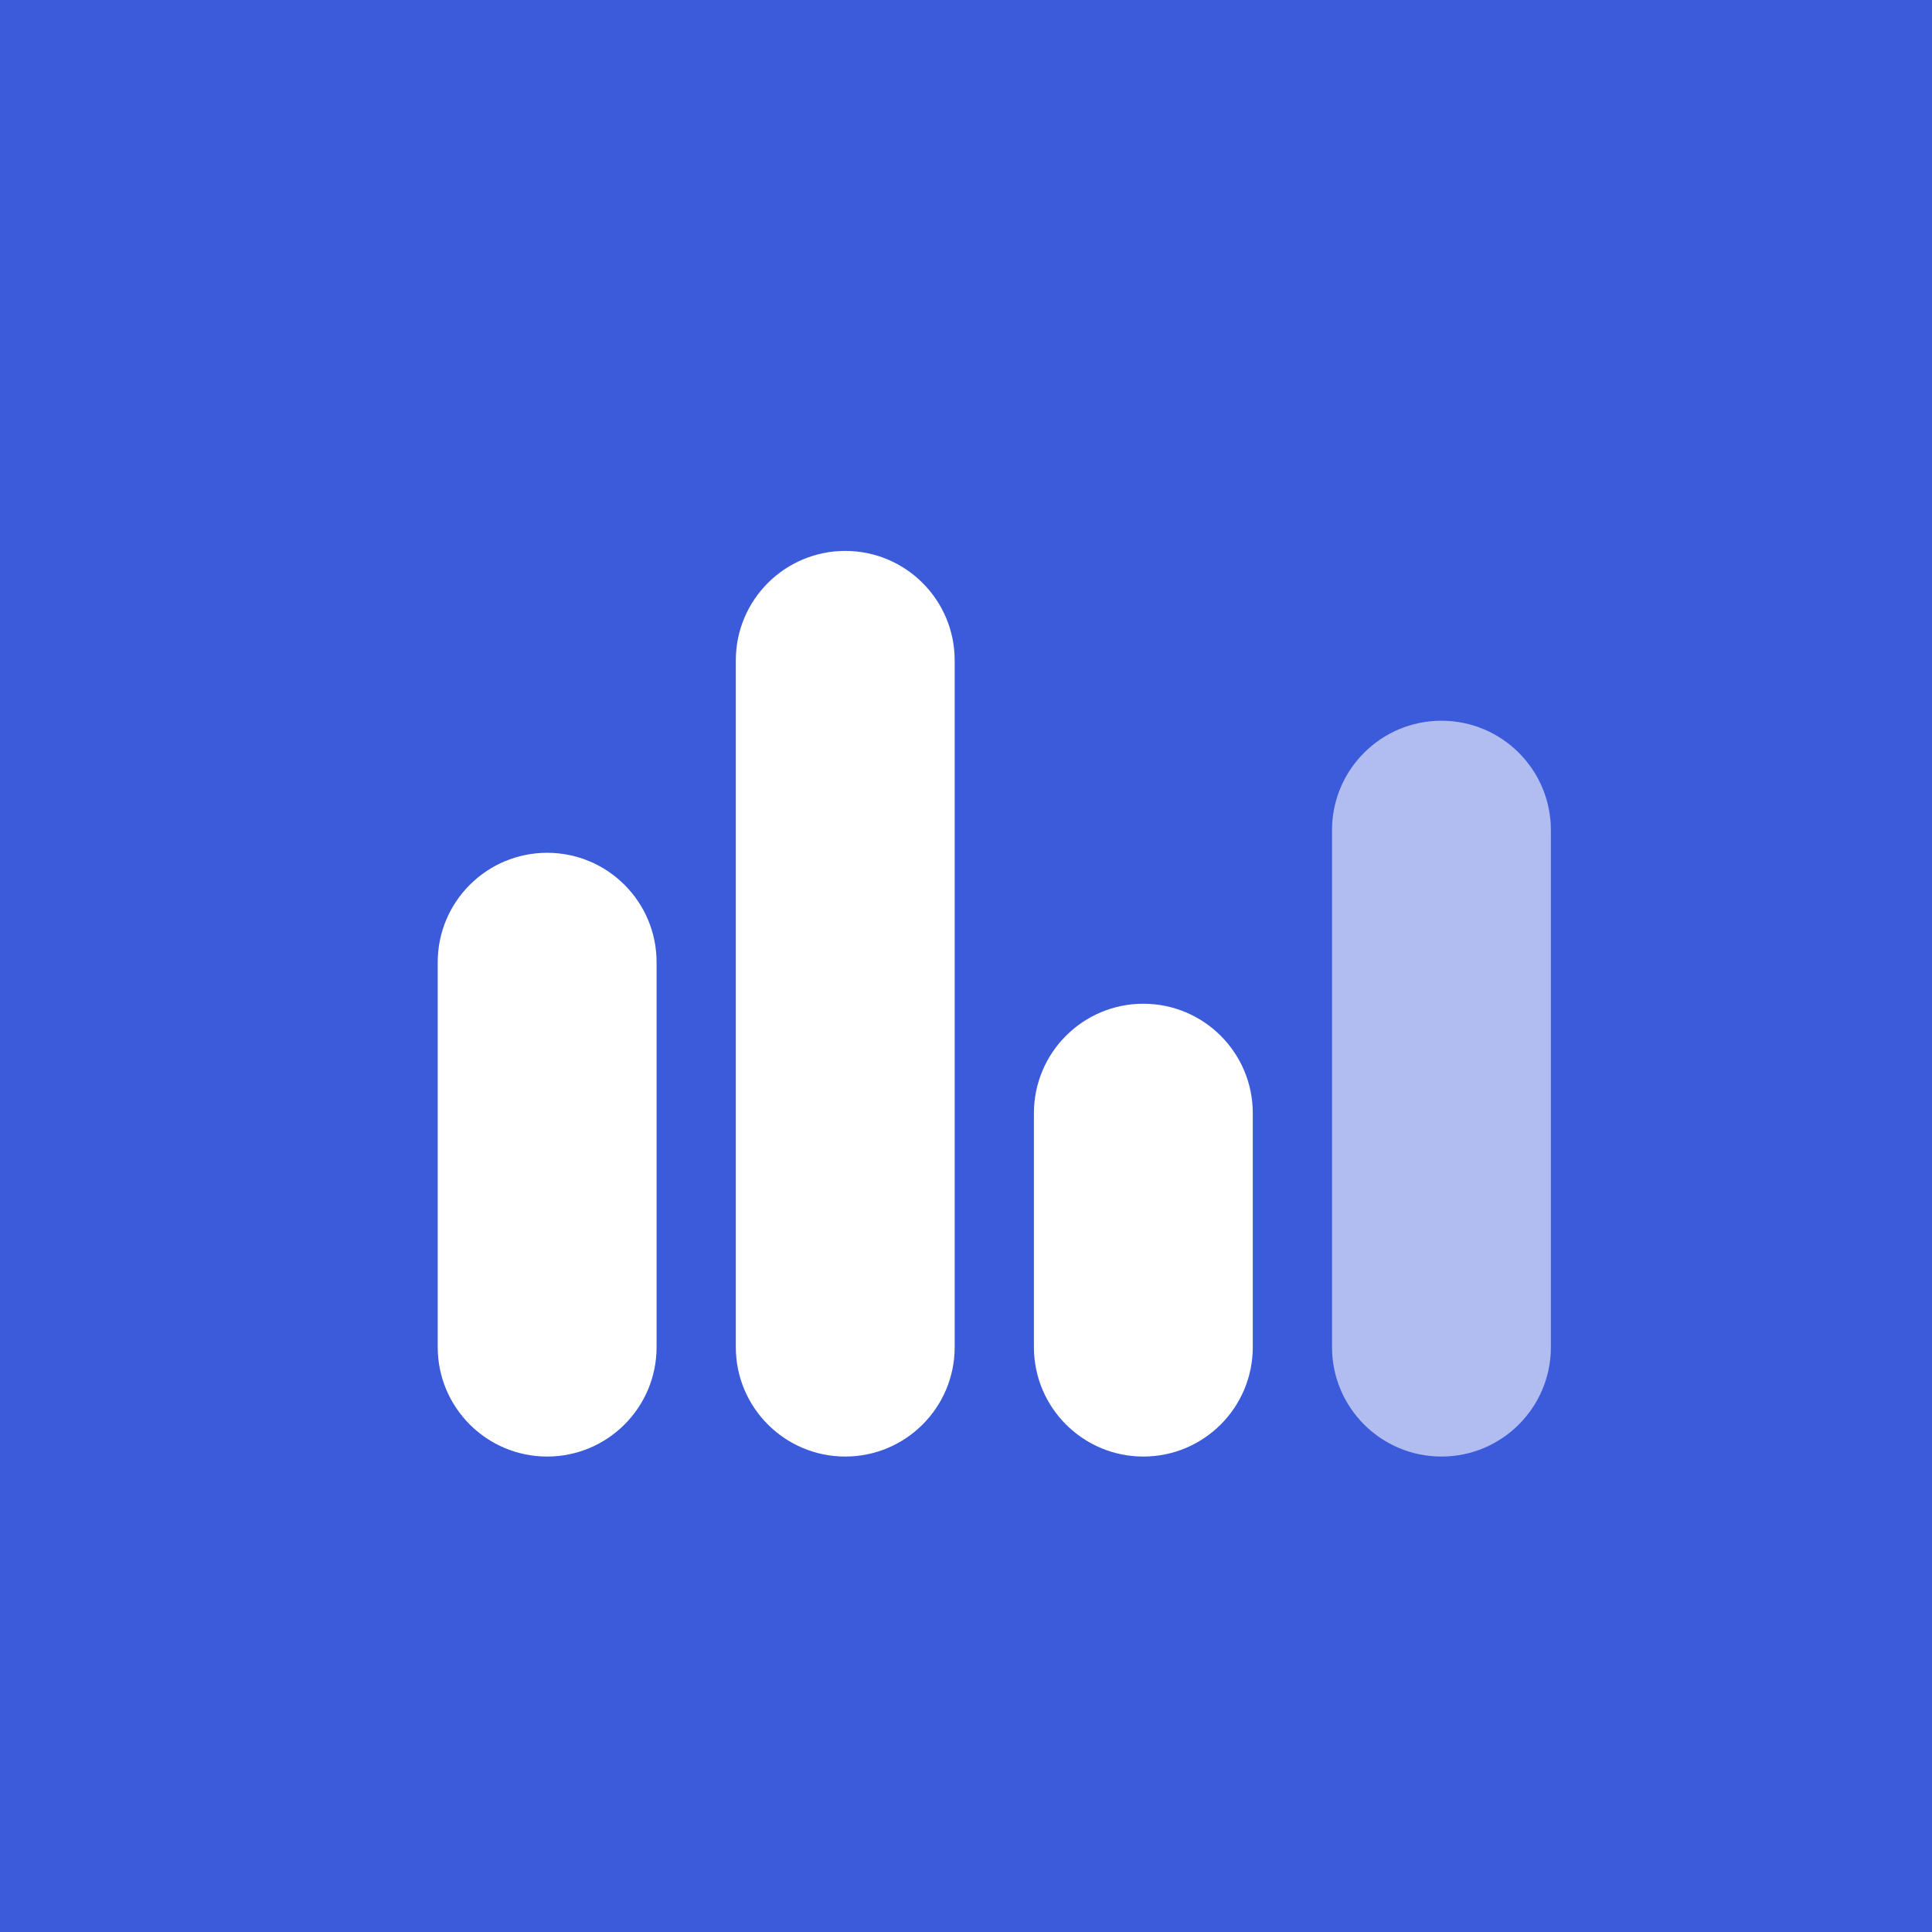
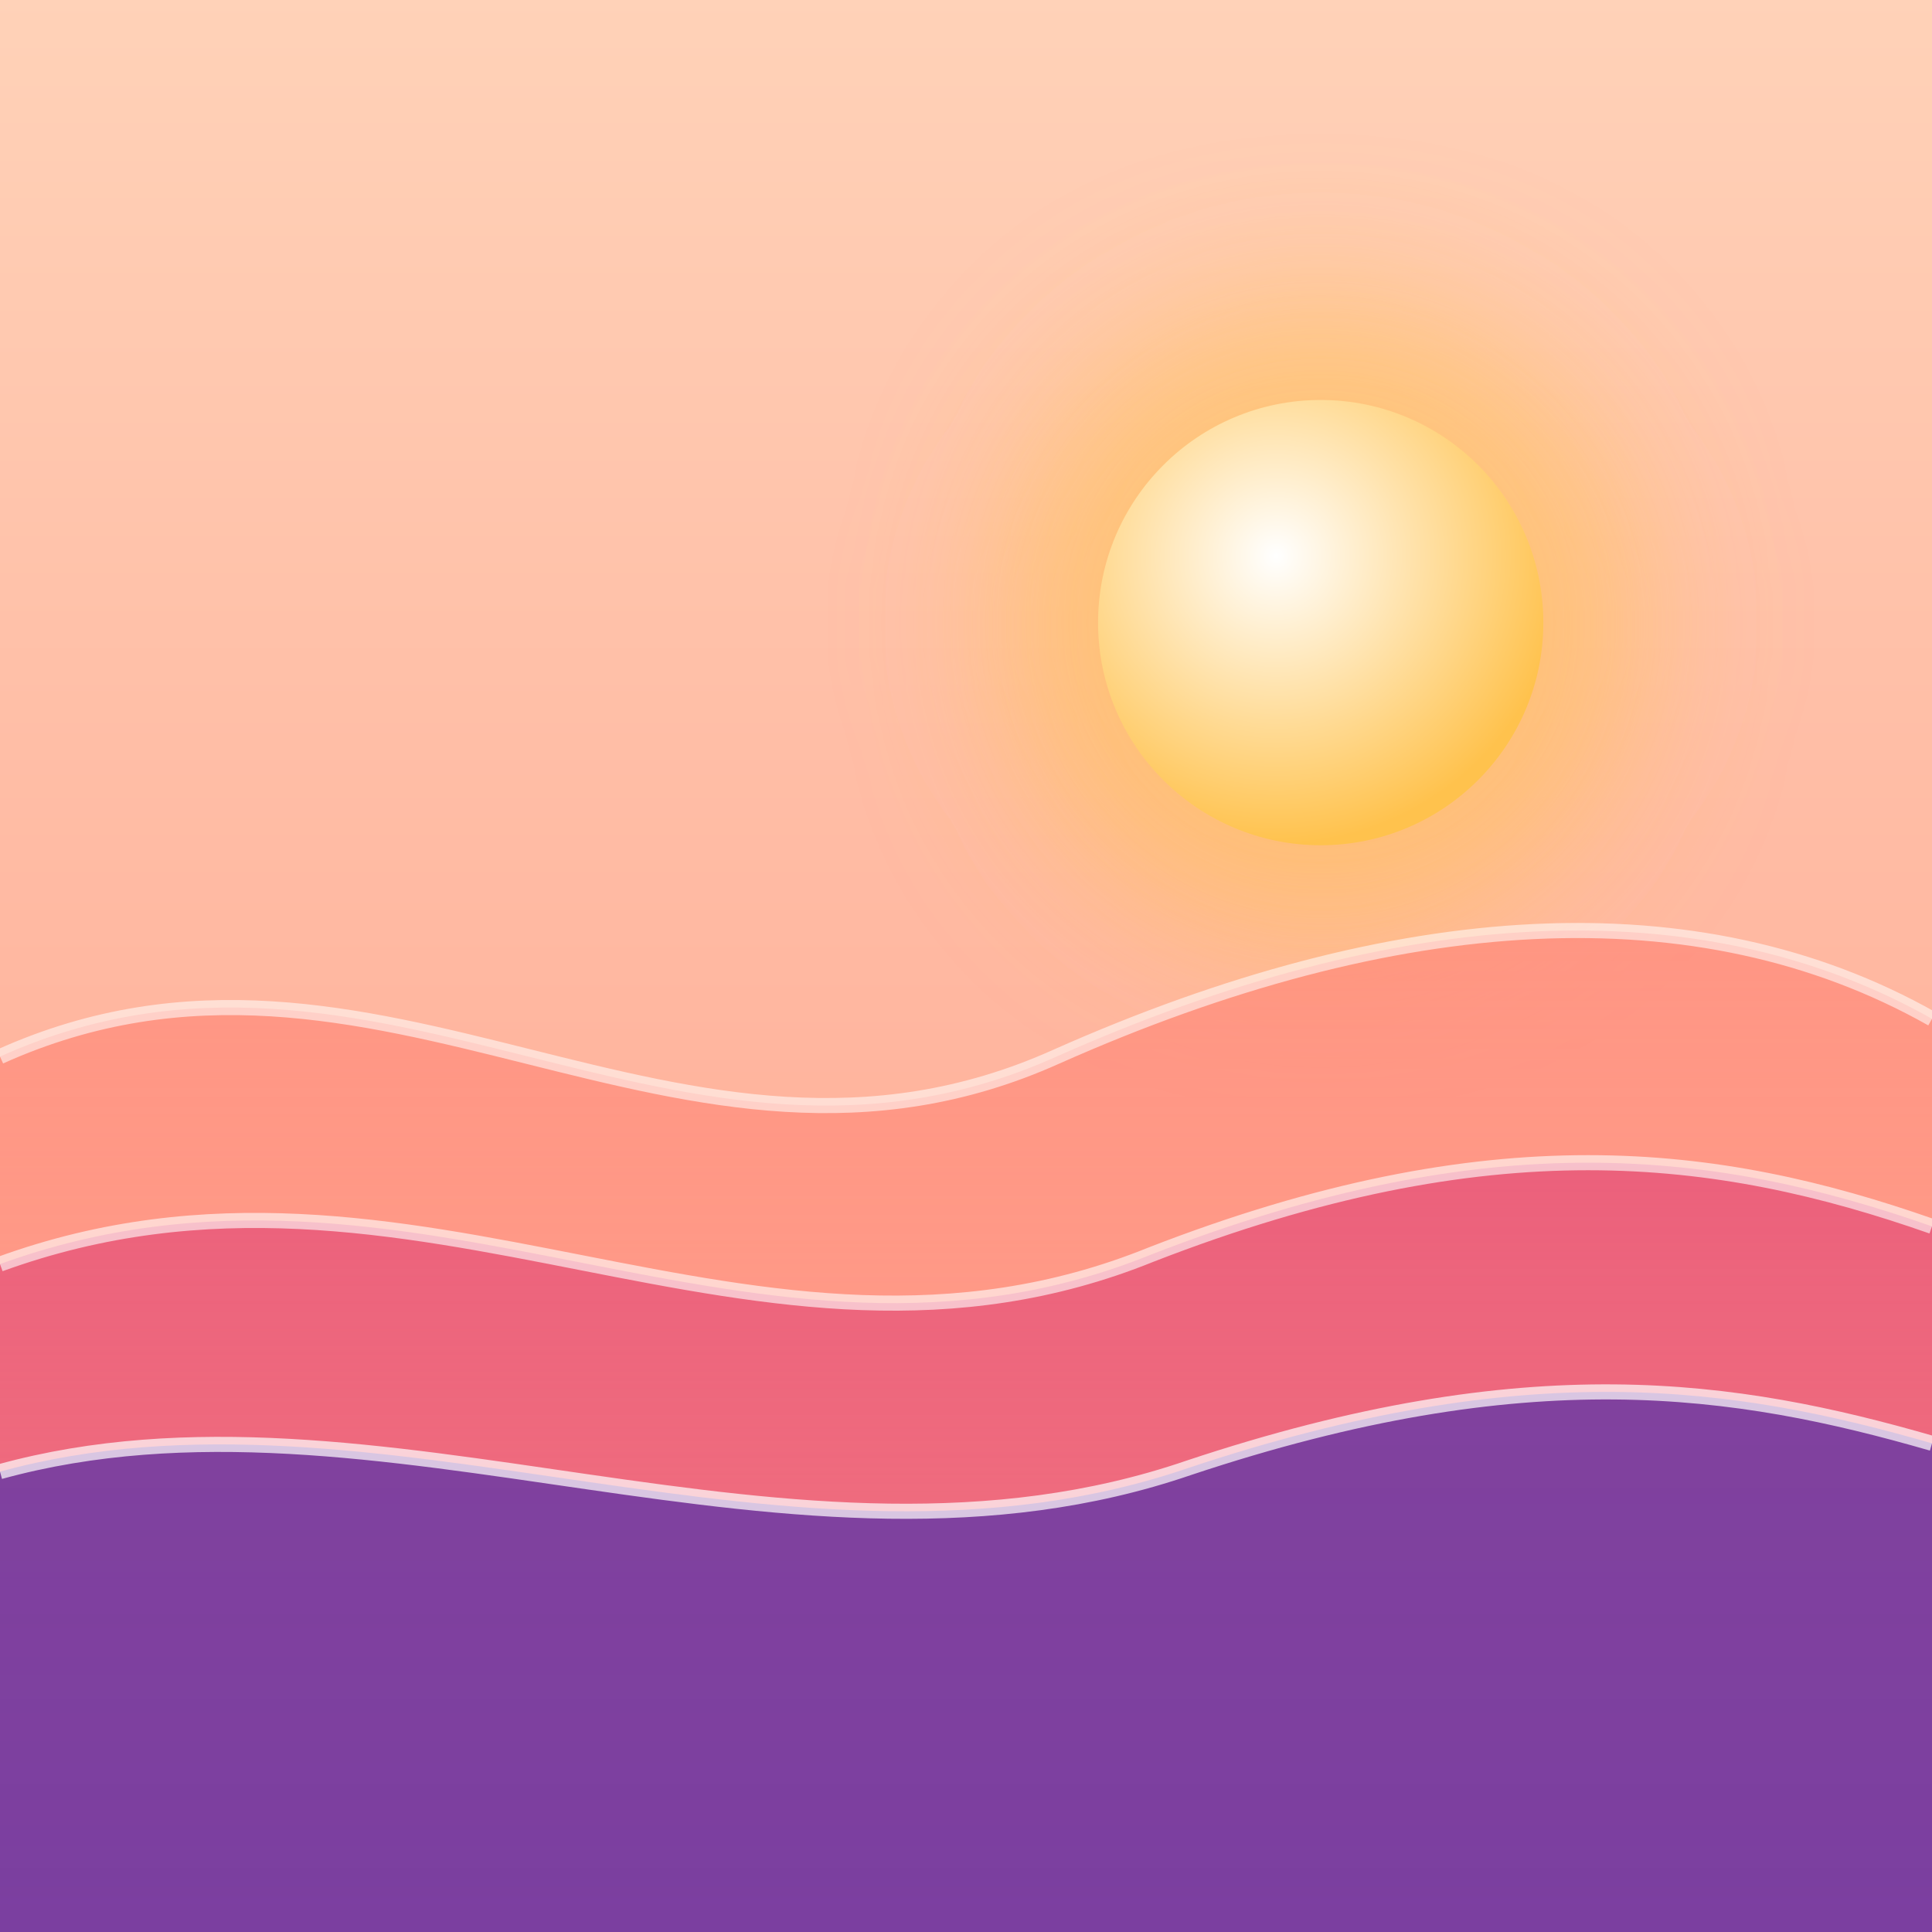
<svg xmlns="http://www.w3.org/2000/svg" viewBox="0 0 1024 1024">
-   <rect width="1024" height="1024" fill="#3B5BDB" />
-   <g fill="#FFFFFF">
-     <rect x="232" y="452" width="116" height="320" rx="58" />
-     <rect x="390" y="292" width="116" height="480" rx="58" />
-     <rect x="548" y="532" width="116" height="240" rx="58" />
-     <rect x="706" y="382" width="116" height="390" rx="58" fill-opacity=".6" />
-   </g>
+   <defs>
+     <linearGradient id="sky" x1="0" y1="0" x2="0" y2="1">
+       <stop offset="0" stop-color="#FFD2B8" />
+       <stop offset="1" stop-color="#FF9E8A" />
+     </linearGradient>
+     <radialGradient id="sun" cx="40%" cy="35%" r="65%">
+       <stop offset="0" stop-color="#FFFFFF" />
+       <stop offset="1" stop-color="#FFC24D" />
+     </radialGradient>
+     <linearGradient id="w1" x1="0" y1="0" x2="0" y2="1">
+       <stop offset="0" stop-color="#FF8A7A" stop-opacity="0.75" />
+       <stop offset="1" stop-color="#FF8A7A" stop-opacity="0.35" />
+     </linearGradient>
+     <linearGradient id="w2" x1="0" y1="0" x2="0" y2="1">
+       <stop offset="0" stop-color="#E8577A" stop-opacity="0.85" />
+       <stop offset="1" stop-color="#E8577A" stop-opacity="0.5" />
+     </linearGradient>
+     <linearGradient id="w3" x1="0" y1="0" x2="0" y2="1">
+       <stop offset="0" stop-color="#7B3FA0" stop-opacity="0.95" />
+       <stop offset="1" stop-color="#7B3FA0" />
+     </linearGradient>
+     <filter id="halo" x="-50%" y="-50%" width="200%" height="200%">
+       <feGaussianBlur stdDeviation="40" />
+     </filter>
+   </defs>
+   <rect width="1024" height="1024" fill="url(#sky)" />
+   <circle cx="700" cy="330" r="170" fill="#FFC24D" fill-opacity="0.55" filter="url(#halo)" />
+   <circle cx="700" cy="330" r="118" fill="url(#sun)" />
+   <path d="M0 560 C200 470 360 650 560 560 C740 480 900 470 1024 540 V1024 H0 Z" fill="url(#w1)" />
+   <path d="M0 560 C200 470 360 650 560 560 C740 480 900 470 1024 540" fill="none" stroke="#FFFFFF" stroke-opacity="0.55" stroke-width="8" />
+   <path d="M0 670 C220 590 400 750 610 665 C790 595 910 610 1024 650 V1024 H0 Z" fill="url(#w2)" />
+   <path d="M0 670 C220 590 400 750 610 665 C790 595 910 610 1024 650" fill="none" stroke="#FFFFFF" stroke-opacity="0.6" stroke-width="8" />
+   <path d="M0 780 C200 725 420 850 630 778 C810 718 920 735 1024 765 V1024 H0 Z" fill="url(#w3)" />
+   <path d="M0 780 C200 725 420 850 630 778 C810 718 920 735 1024 765" fill="none" stroke="#FFFFFF" stroke-opacity="0.7" stroke-width="8" />
</svg>
